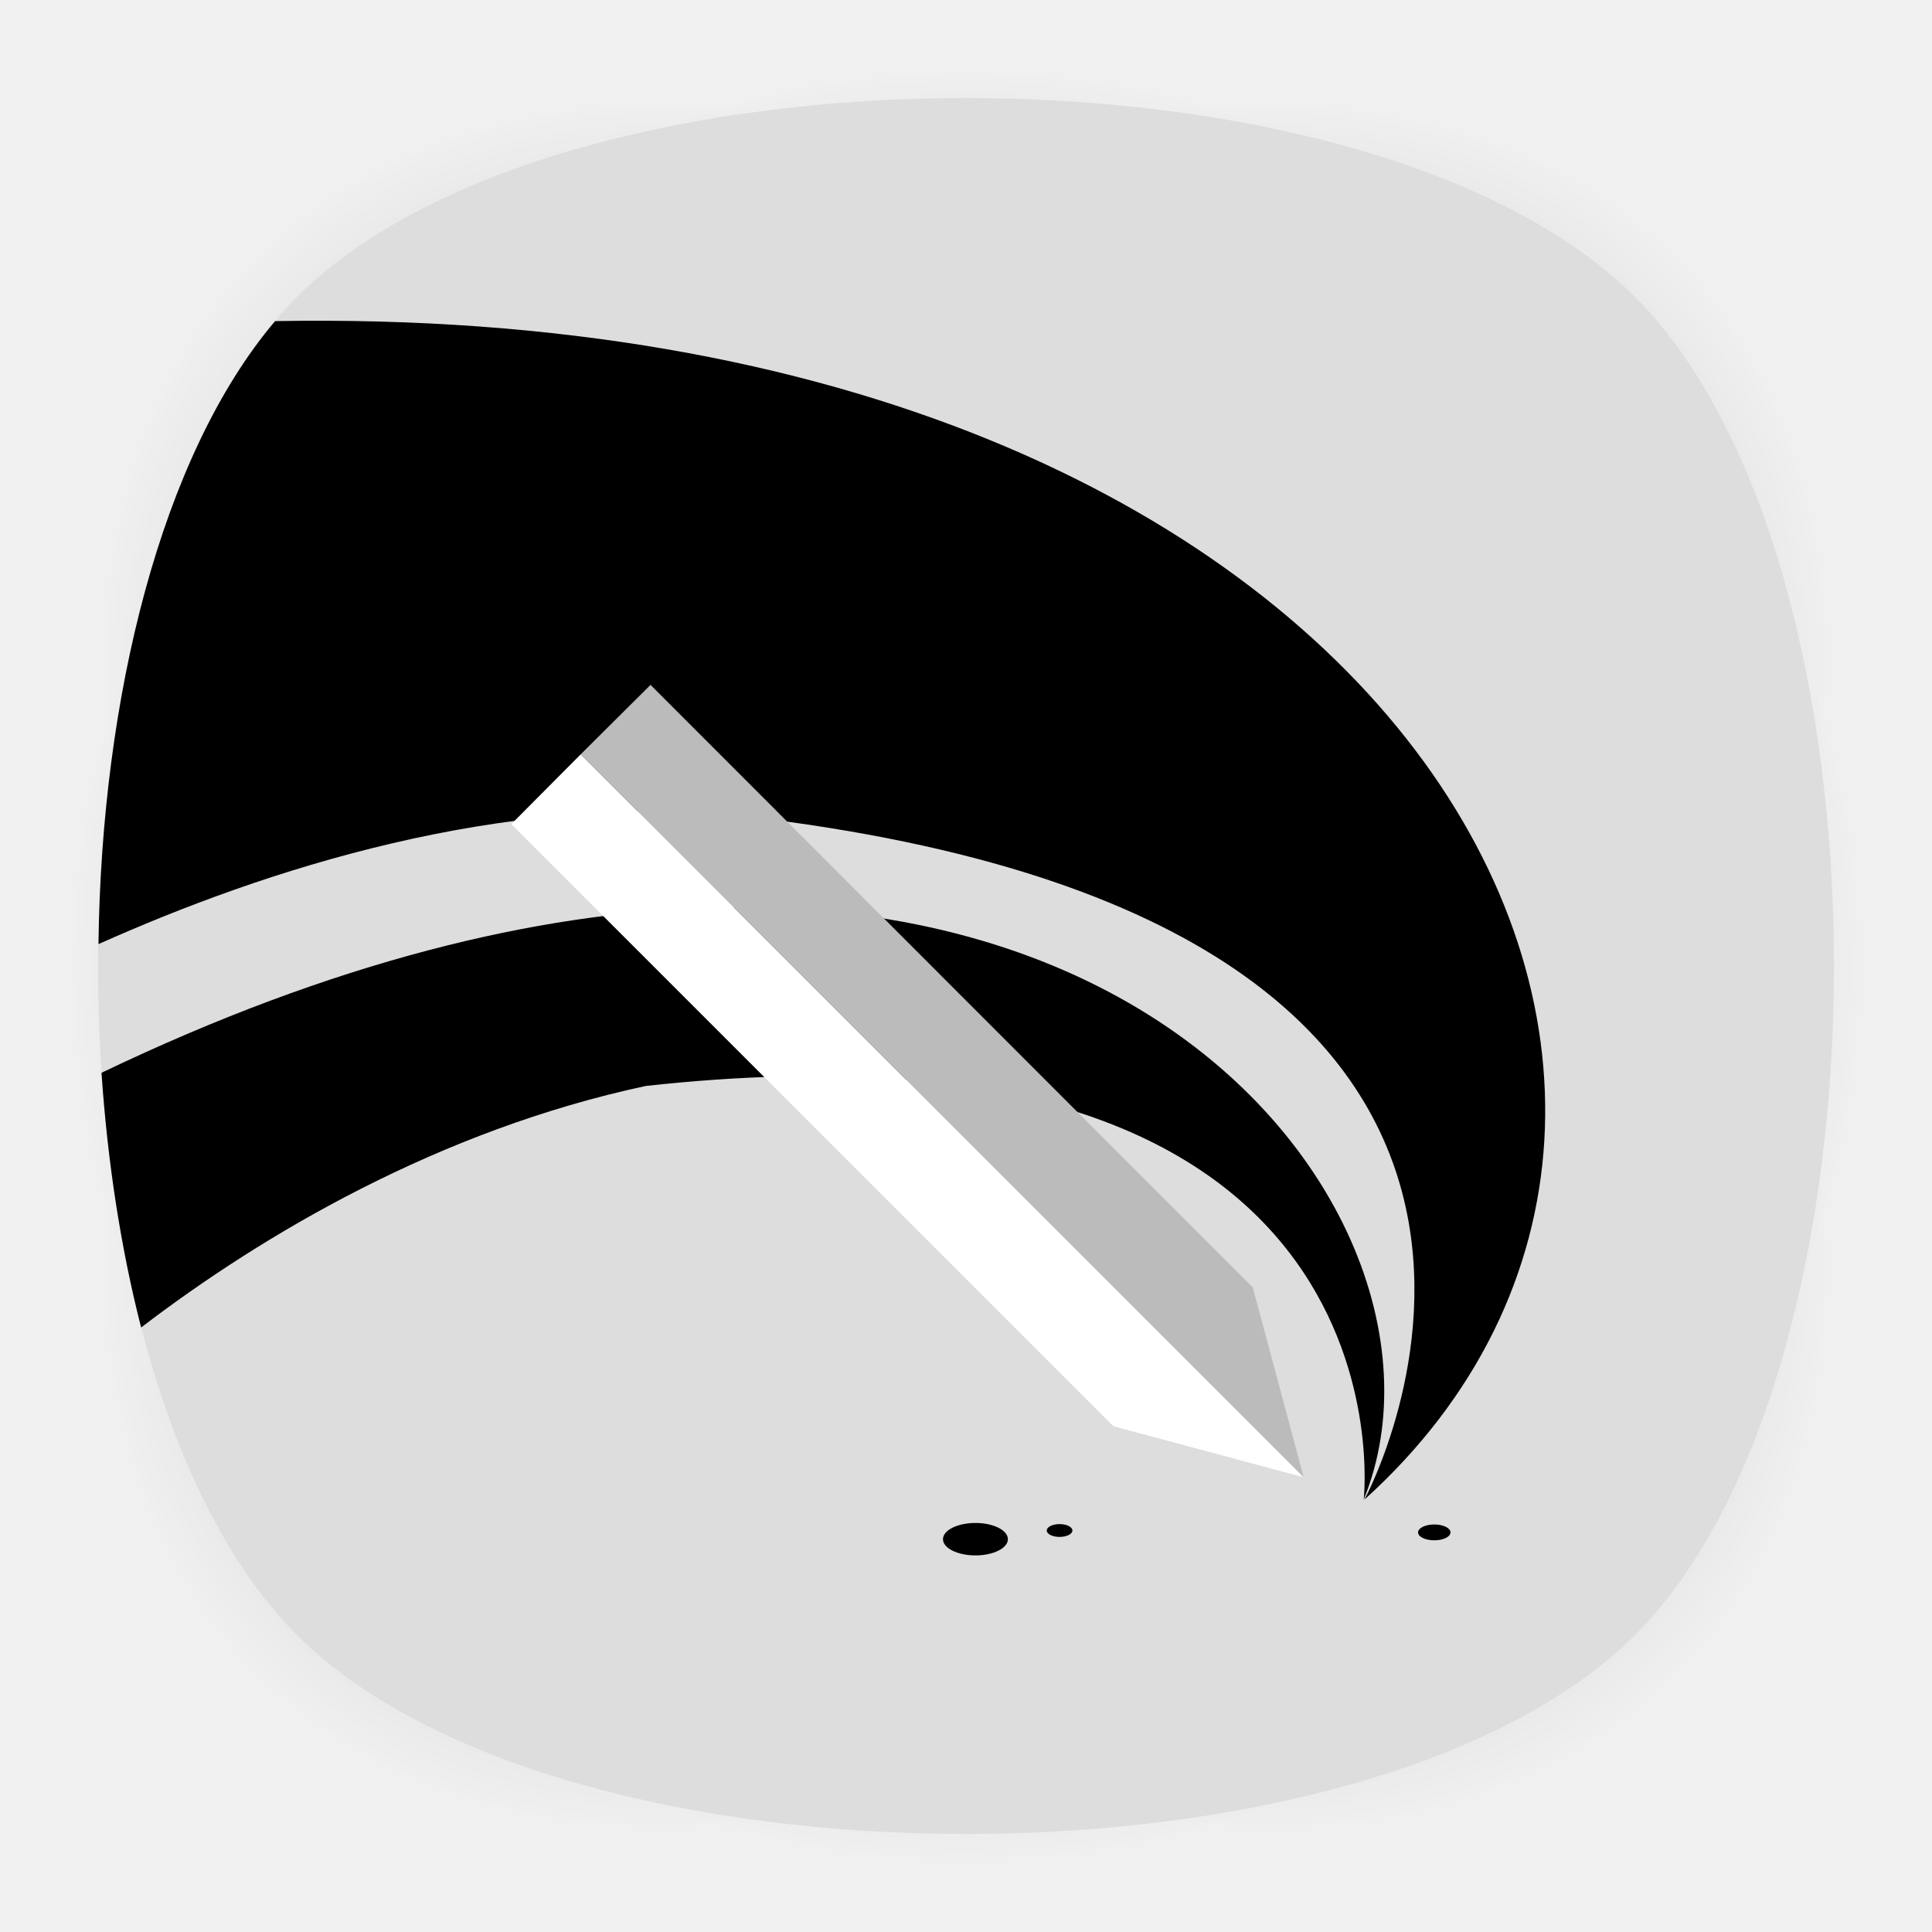
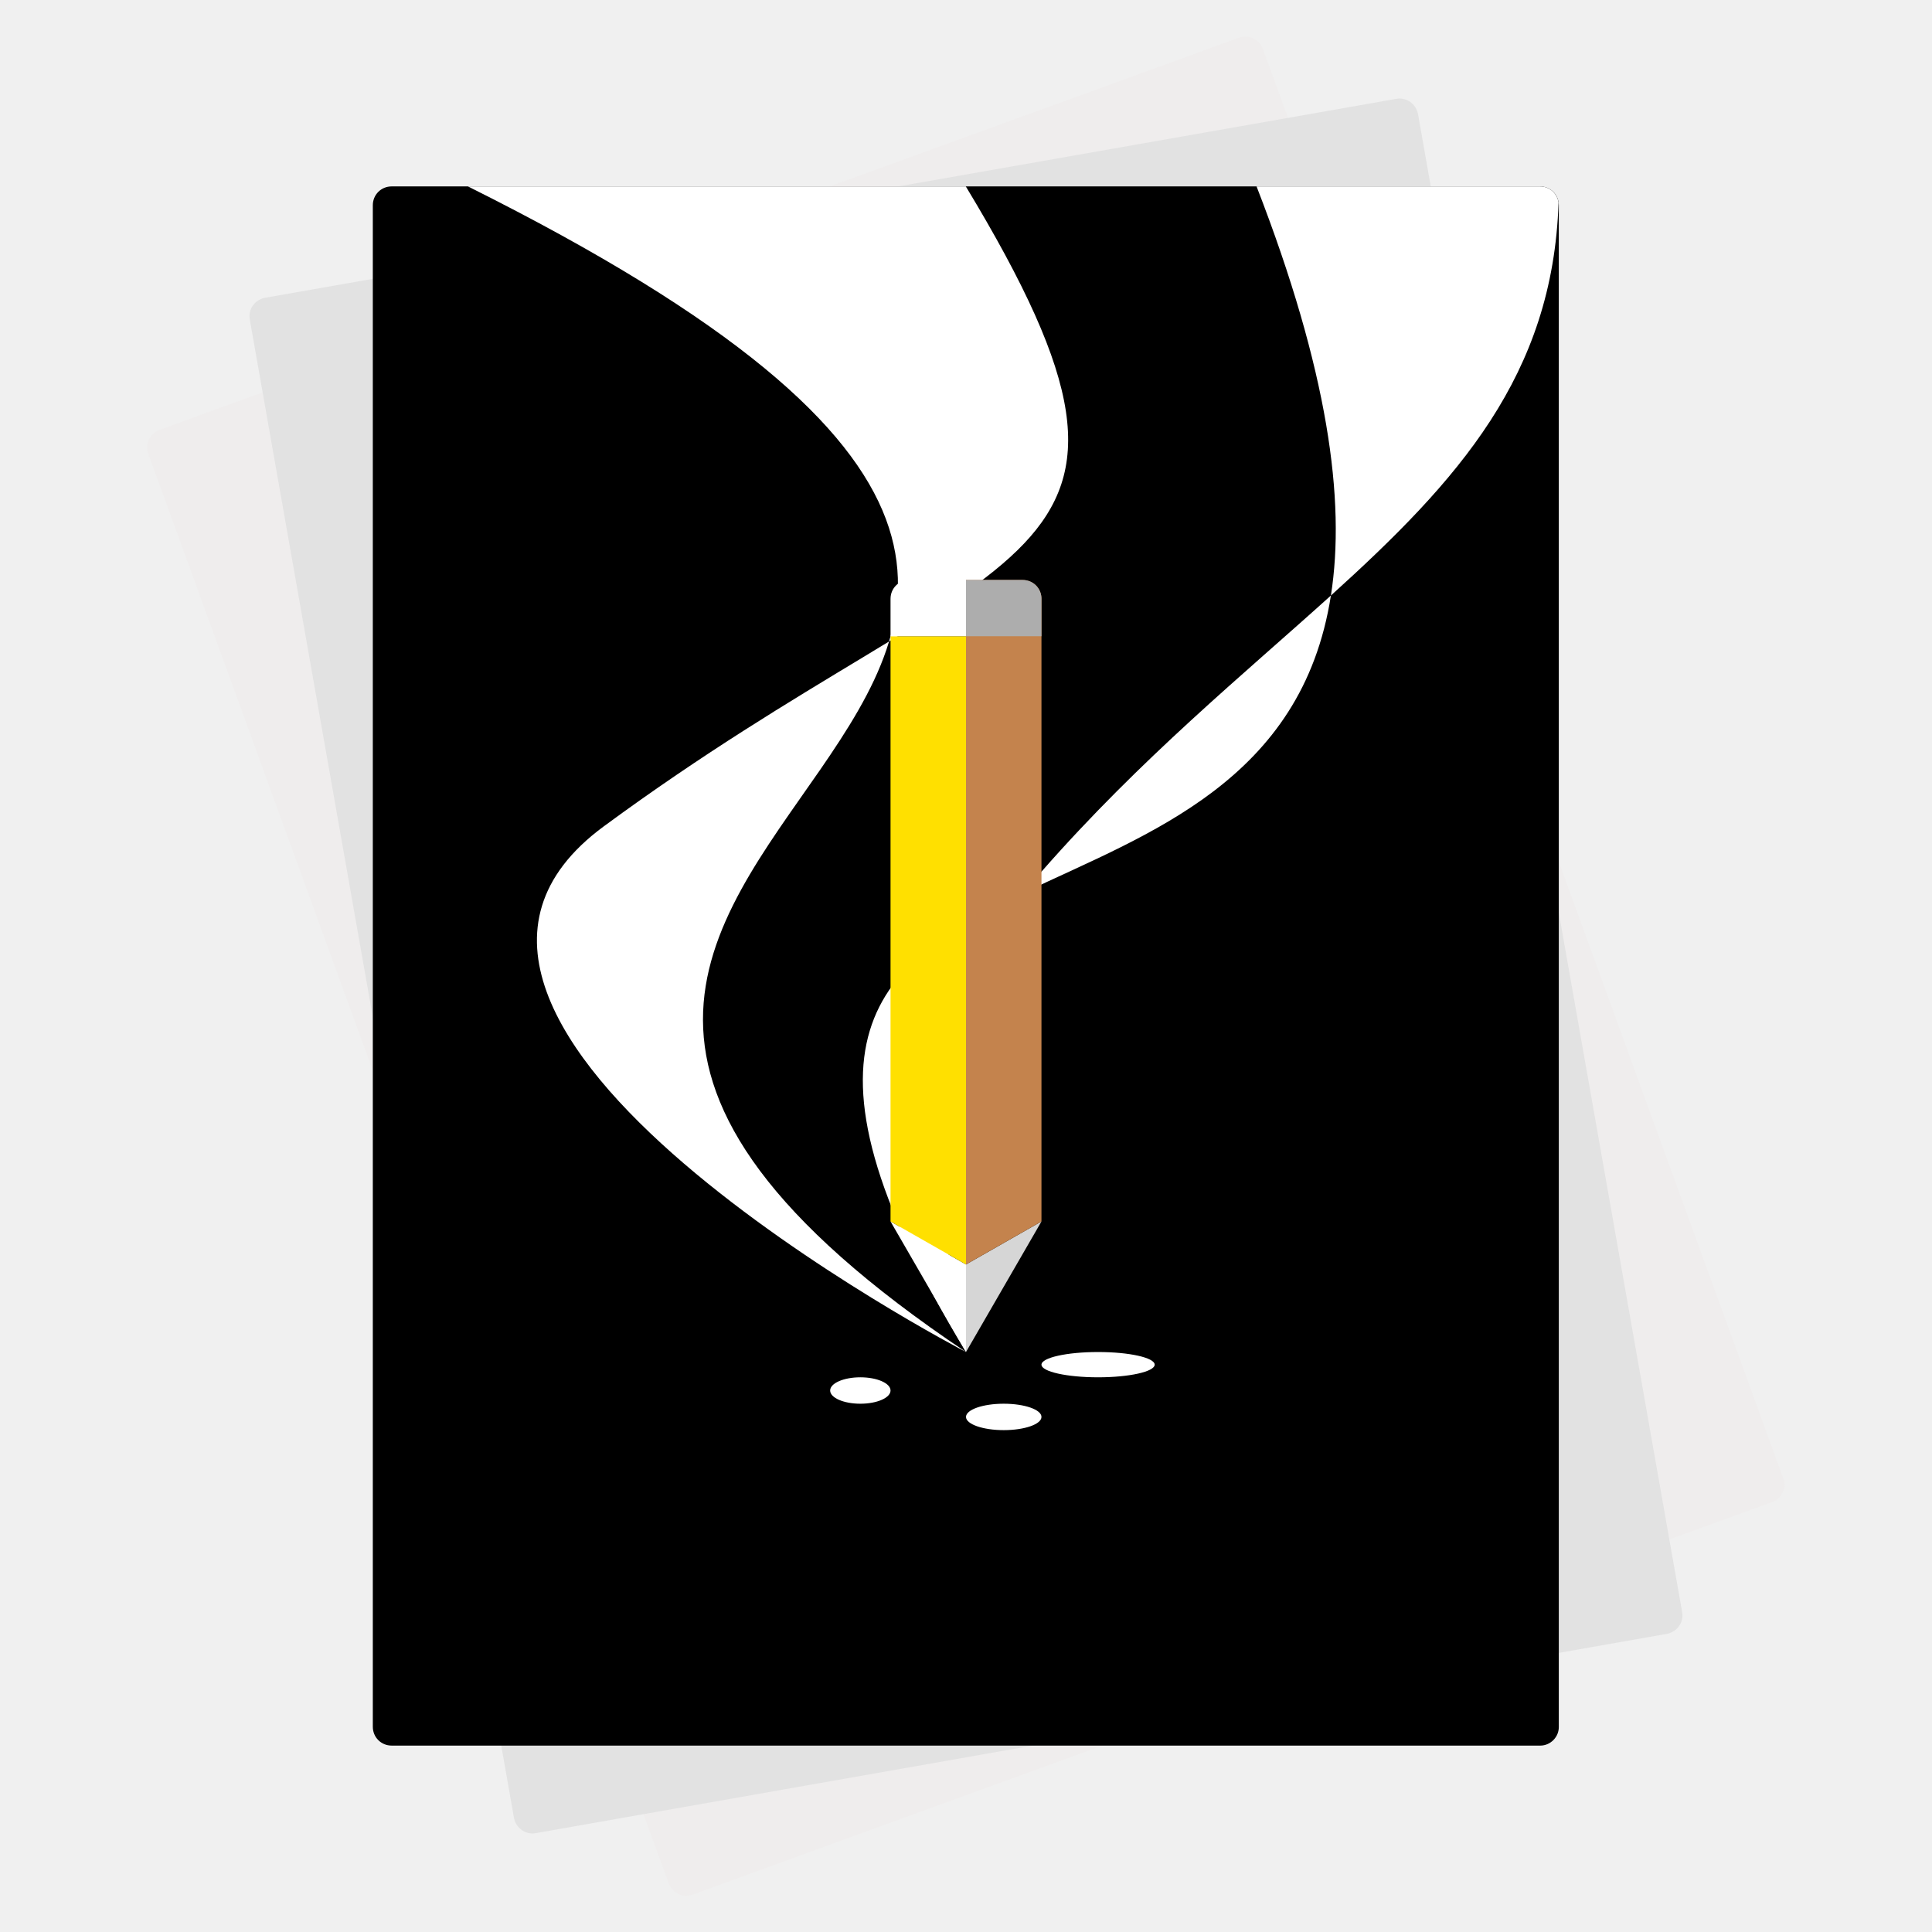
- <svg xmlns="http://www.w3.org/2000/svg" version="1.1" id="Layer_2" x="0px" y="0px" viewBox="0 0 512 512" style="enable-background:new 0 0 512 512;" xml:space="preserve">
+ <svg xmlns="http://www.w3.org/2000/svg" version="1.1" id="Layer_1" x="0px" y="0px" viewBox="0 0 512 512" style="enable-background:new 0 0 512 512;" xml:space="preserve">
+   <path style="fill:#EFEDED;" d="M469.6,398.1l-286,104c-2.6,1-5.4-0.4-6.4-3L39.3,120.3c-1-2.6,0.4-5.4,3-6.4L328.3,10  c2.6-1,5.4,0.4,6.4,3l137.9,378.8C473.6,394.2,472.2,397.1,469.6,398.1z" />
+   <path style="fill:#E2E2E2;" d="M441.7,433L142,485.8c-2.7,0.5-5.3-1.3-5.8-4.1l-70-397c-0.5-2.7,1.3-5.3,4.1-5.8L370,26.2  c2.7-0.5,5.3,1.3,5.8,4.1l70,397C446.3,429.9,444.4,432.5,441.7,433z" />
+   <path d="M408.2,462.6H103.8c-2.8,0-5-2.2-5-5V54.4c0-2.8,2.2-5,5-5h304.3c2.8,0,5,2.2,5,5v403.1  C413.2,460.3,410.9,462.6,408.2,462.6z" />
  <g>
-     <g style="opacity:0.4;enable-background:new    ;">
-       <radialGradient id="SVGID_1_" cx="0.762" cy="514.25" r="118.861" gradientTransform="matrix(2 0 0 -2 254.5 1284.5)" gradientUnits="userSpaceOnUse">
-         <stop offset="0" style="stop-color:#010101" />
-         <stop offset="0.859" style="stop-color:#010101;stop-opacity:0.141" />
-         <stop offset="1" style="stop-color:#010101;stop-opacity:0" />
-       </radialGradient>
-       <path style="fill:url(#SVGID_1_);" d="M449,449c-59.7,59.7-326.2,59.7-385.9,0S3.4,122.7,63,63s326.3-59.6,386,0    S508.6,389.3,449,449z" />
+     <path style="fill:#FFFFFF;" d="M256,358.3c0,0-20.697-73.307,15.598-121.848C233.125,254.741,205.701,275.328,256,358.3z" />
+     <path style="fill:#FFFFFF;" d="M276,231c-1.557,1.776-3.016,3.598-4.402,5.452c32.717-15.553,73.414-29.455,81.107-78.635   C329.563,178.737,302.377,200.907,276,231z" />
+     <path style="fill:#FFFFFF;" d="M352.706,157.817c33.727-30.488,58.852-58.324,60.323-104.143c-0.346-2.441-2.378-4.273-4.929-4.273   H333C351.929,98.134,356.65,132.606,352.706,157.817z" />
+   </g>
+   <path style="fill:#FFFFFF;" d="M124,49.4C408,191,45,217,256,358.3c0,0-167.362-86.788-96-139.3c106-78,159-65.3,95.95-169.6H124z" />
+   <g>
+     <g>
+       <polygon style="fill:#D6D6D6;" points="256,358.3 276,323.7 256,335.1   " />
+       <path style="fill:#C4834D;" d="M256,153.7v170v11.4l20-11.4v-165c0-2.8-2.2-5-5-5L256,153.7L256,153.7z" />
+       <polygon style="fill:#FFFFFF;" points="236,323.7 256,358.3 256,335.1   " />
    </g>
-     <g style="opacity:0.4;enable-background:new    ;">
-       <radialGradient id="SVGID_2_" cx="1.528" cy="515.058" r="133.155" gradientTransform="matrix(1.4138 -1.4146 -0.979 -0.9784 758.1053 762.0507)" gradientUnits="userSpaceOnUse">
-         <stop offset="0" style="stop-color:#010101" />
-         <stop offset="0.859" style="stop-color:#010101;stop-opacity:0.141" />
-         <stop offset="1" style="stop-color:#010101;stop-opacity:0" />
-       </radialGradient>
-       <path style="fill:url(#SVGID_2_);" d="M449,449c-59.7,59.7-326.2,59.7-385.9,0S3.4,122.7,63,63s326.3-59.6,386,0    S508.6,389.3,449,449z" />
-     </g>
-     <g style="opacity:0.4;enable-background:new    ;">
-       <radialGradient id="SVGID_3_" cx="2.589" cy="513.473" r="133.178" gradientTransform="matrix(-1.4138 -1.4146 0.979 -0.9784 -243.1053 762.0507)" gradientUnits="userSpaceOnUse">
-         <stop offset="0" style="stop-color:#010101" />
-         <stop offset="0.859" style="stop-color:#010101;stop-opacity:0.141" />
-         <stop offset="1" style="stop-color:#010101;stop-opacity:0" />
-       </radialGradient>
-       <path style="fill:url(#SVGID_3_);" d="M63,449c59.7,59.7,326.2,59.7,385.9,0s59.7-326.2,0-385.9S122.7,3.4,63,63S3.4,389.3,63,449    z" />
+     <g>
+       <polygon style="fill:#FFE000;" points="236,323.7 256,335.1 256,168.6 236,168.6   " />
+       <path style="fill:#ADADAD;" d="M271,153.7h-15v14.9h20v-9.9C276,155.9,273.8,153.7,271,153.7z" />
+       <path style="fill:#FFFFFF;" d="M236,158.7v9.9h20v-14.9h-15C238.2,153.7,236,155.9,236,158.7z" />
    </g>
  </g>
-   <path style="fill:#DDDDDD;" d="M433.3,433.3c-70.3,70.3-284.3,70.3-354.6,0S8.4,149,78.7,78.7s284.3-70.3,354.6,0  S503.6,363,433.3,433.3z" />
-   <g id="Layer_2_2_">
-     <g>
-       <path d="M72.9,85.1c-30.3,35.8-46,100-46.8,165.1c43.6-19.5,106.8-40.4,171.1-33.9C444.1,245,361.6,397.4,361.6,397.4    C481.1,289.4,374.1,79.7,72.9,85.1z" />
-       <path d="M26.9,284.3c1.6,23.5,5.1,46.4,10.5,67.5c32.3-24.7,79.1-52.3,133.7-64c205.4-22.7,190.3,109.6,190.3,109.6    C394.8,315.4,273.4,166.1,26.9,284.3z" />
-       <g>
-         <ellipse cx="380.1" cy="406.1" rx="4.3" ry="2.1" />
-         <ellipse cx="258.5" cy="407.9" rx="8.6" ry="4.3" />
-         <ellipse cx="280.8" cy="405.6" rx="3.4" ry="1.7" />
-       </g>
-     </g>
-   </g>
-   <g id="Layer_2_1_">
-     <g>
-       <polygon style="fill:#FFFFFF;" points="295.2,378 295.1,378 135.5,218.4 153.9,199.9 345.5,391.5   " />
-       <polygon style="fill:#BBBBBB;" points="332,341.2 332,341.2 345.5,391.5 345.5,391.5 153.9,199.9 172.4,181.5   " />
-     </g>
-   </g>
+   <ellipse style="fill:#FFFFFF;" cx="291" cy="361.65" rx="15" ry="3.35" />
+   <ellipse style="fill:#FFFFFF;" cx="228" cy="368.5" rx="8" ry="3.5" />
+   <ellipse style="fill:#FFFFFF;" cx="266" cy="375.5" rx="10" ry="3.5" />
</svg>
